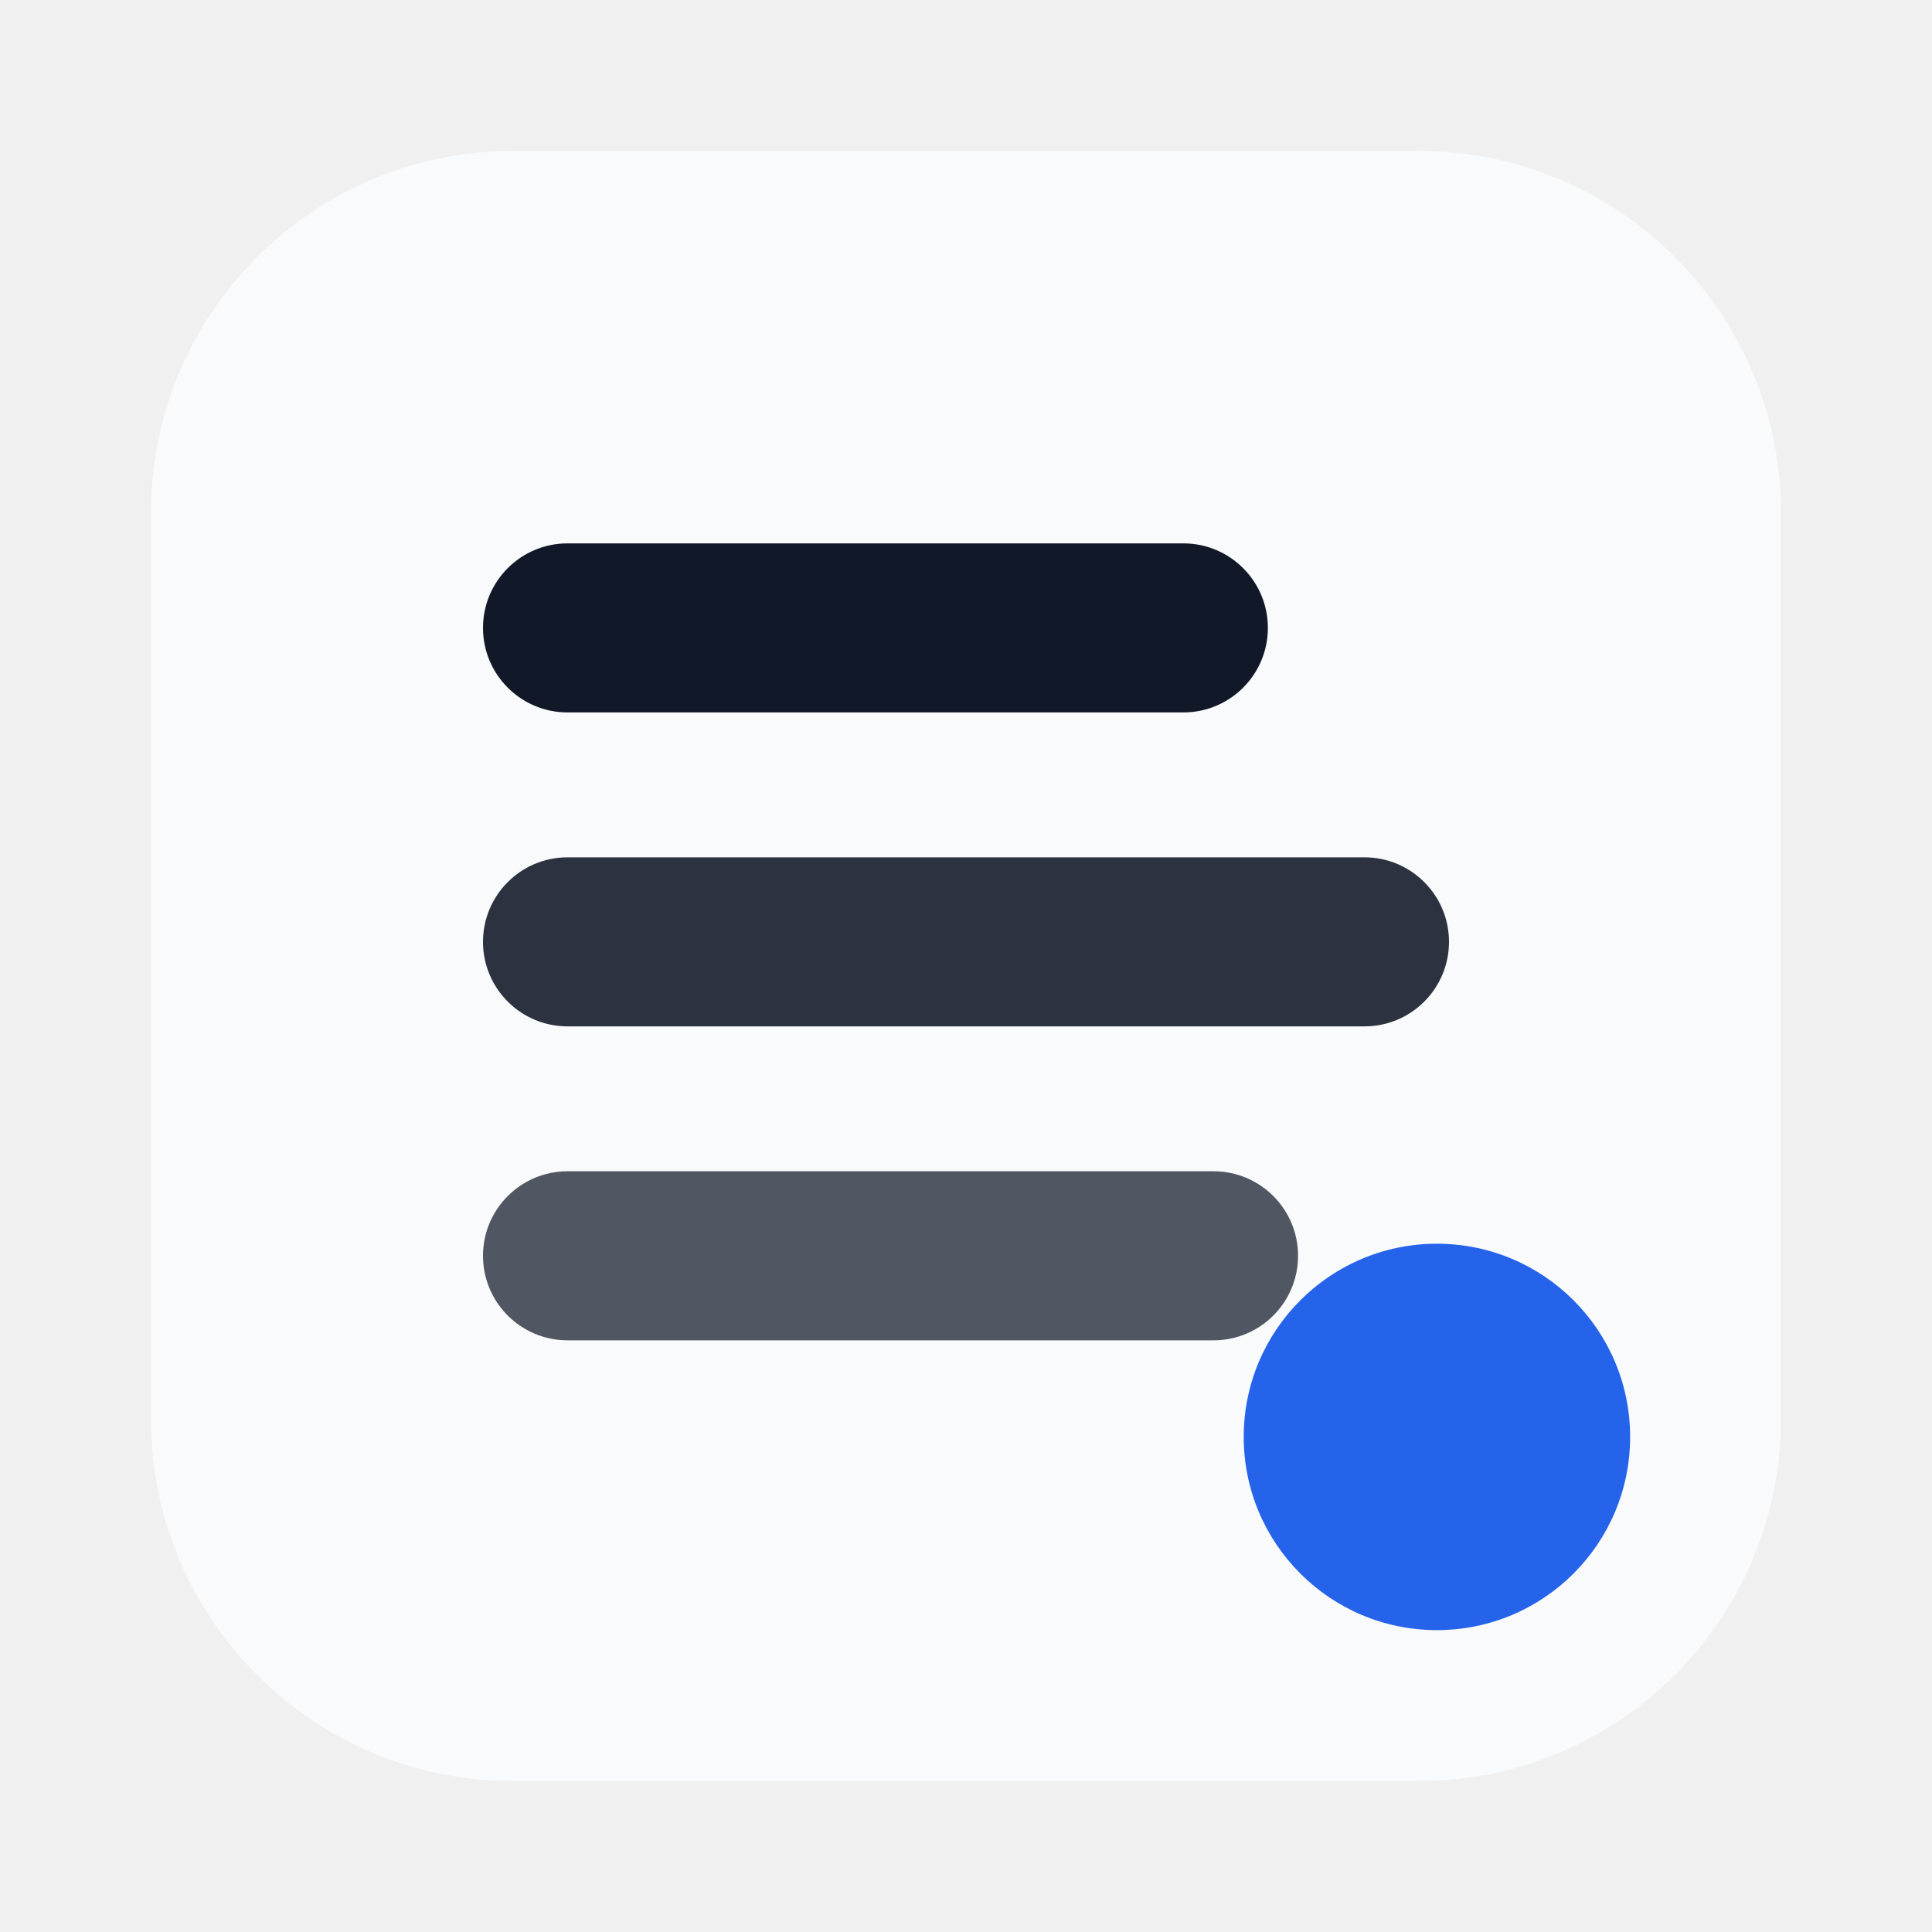
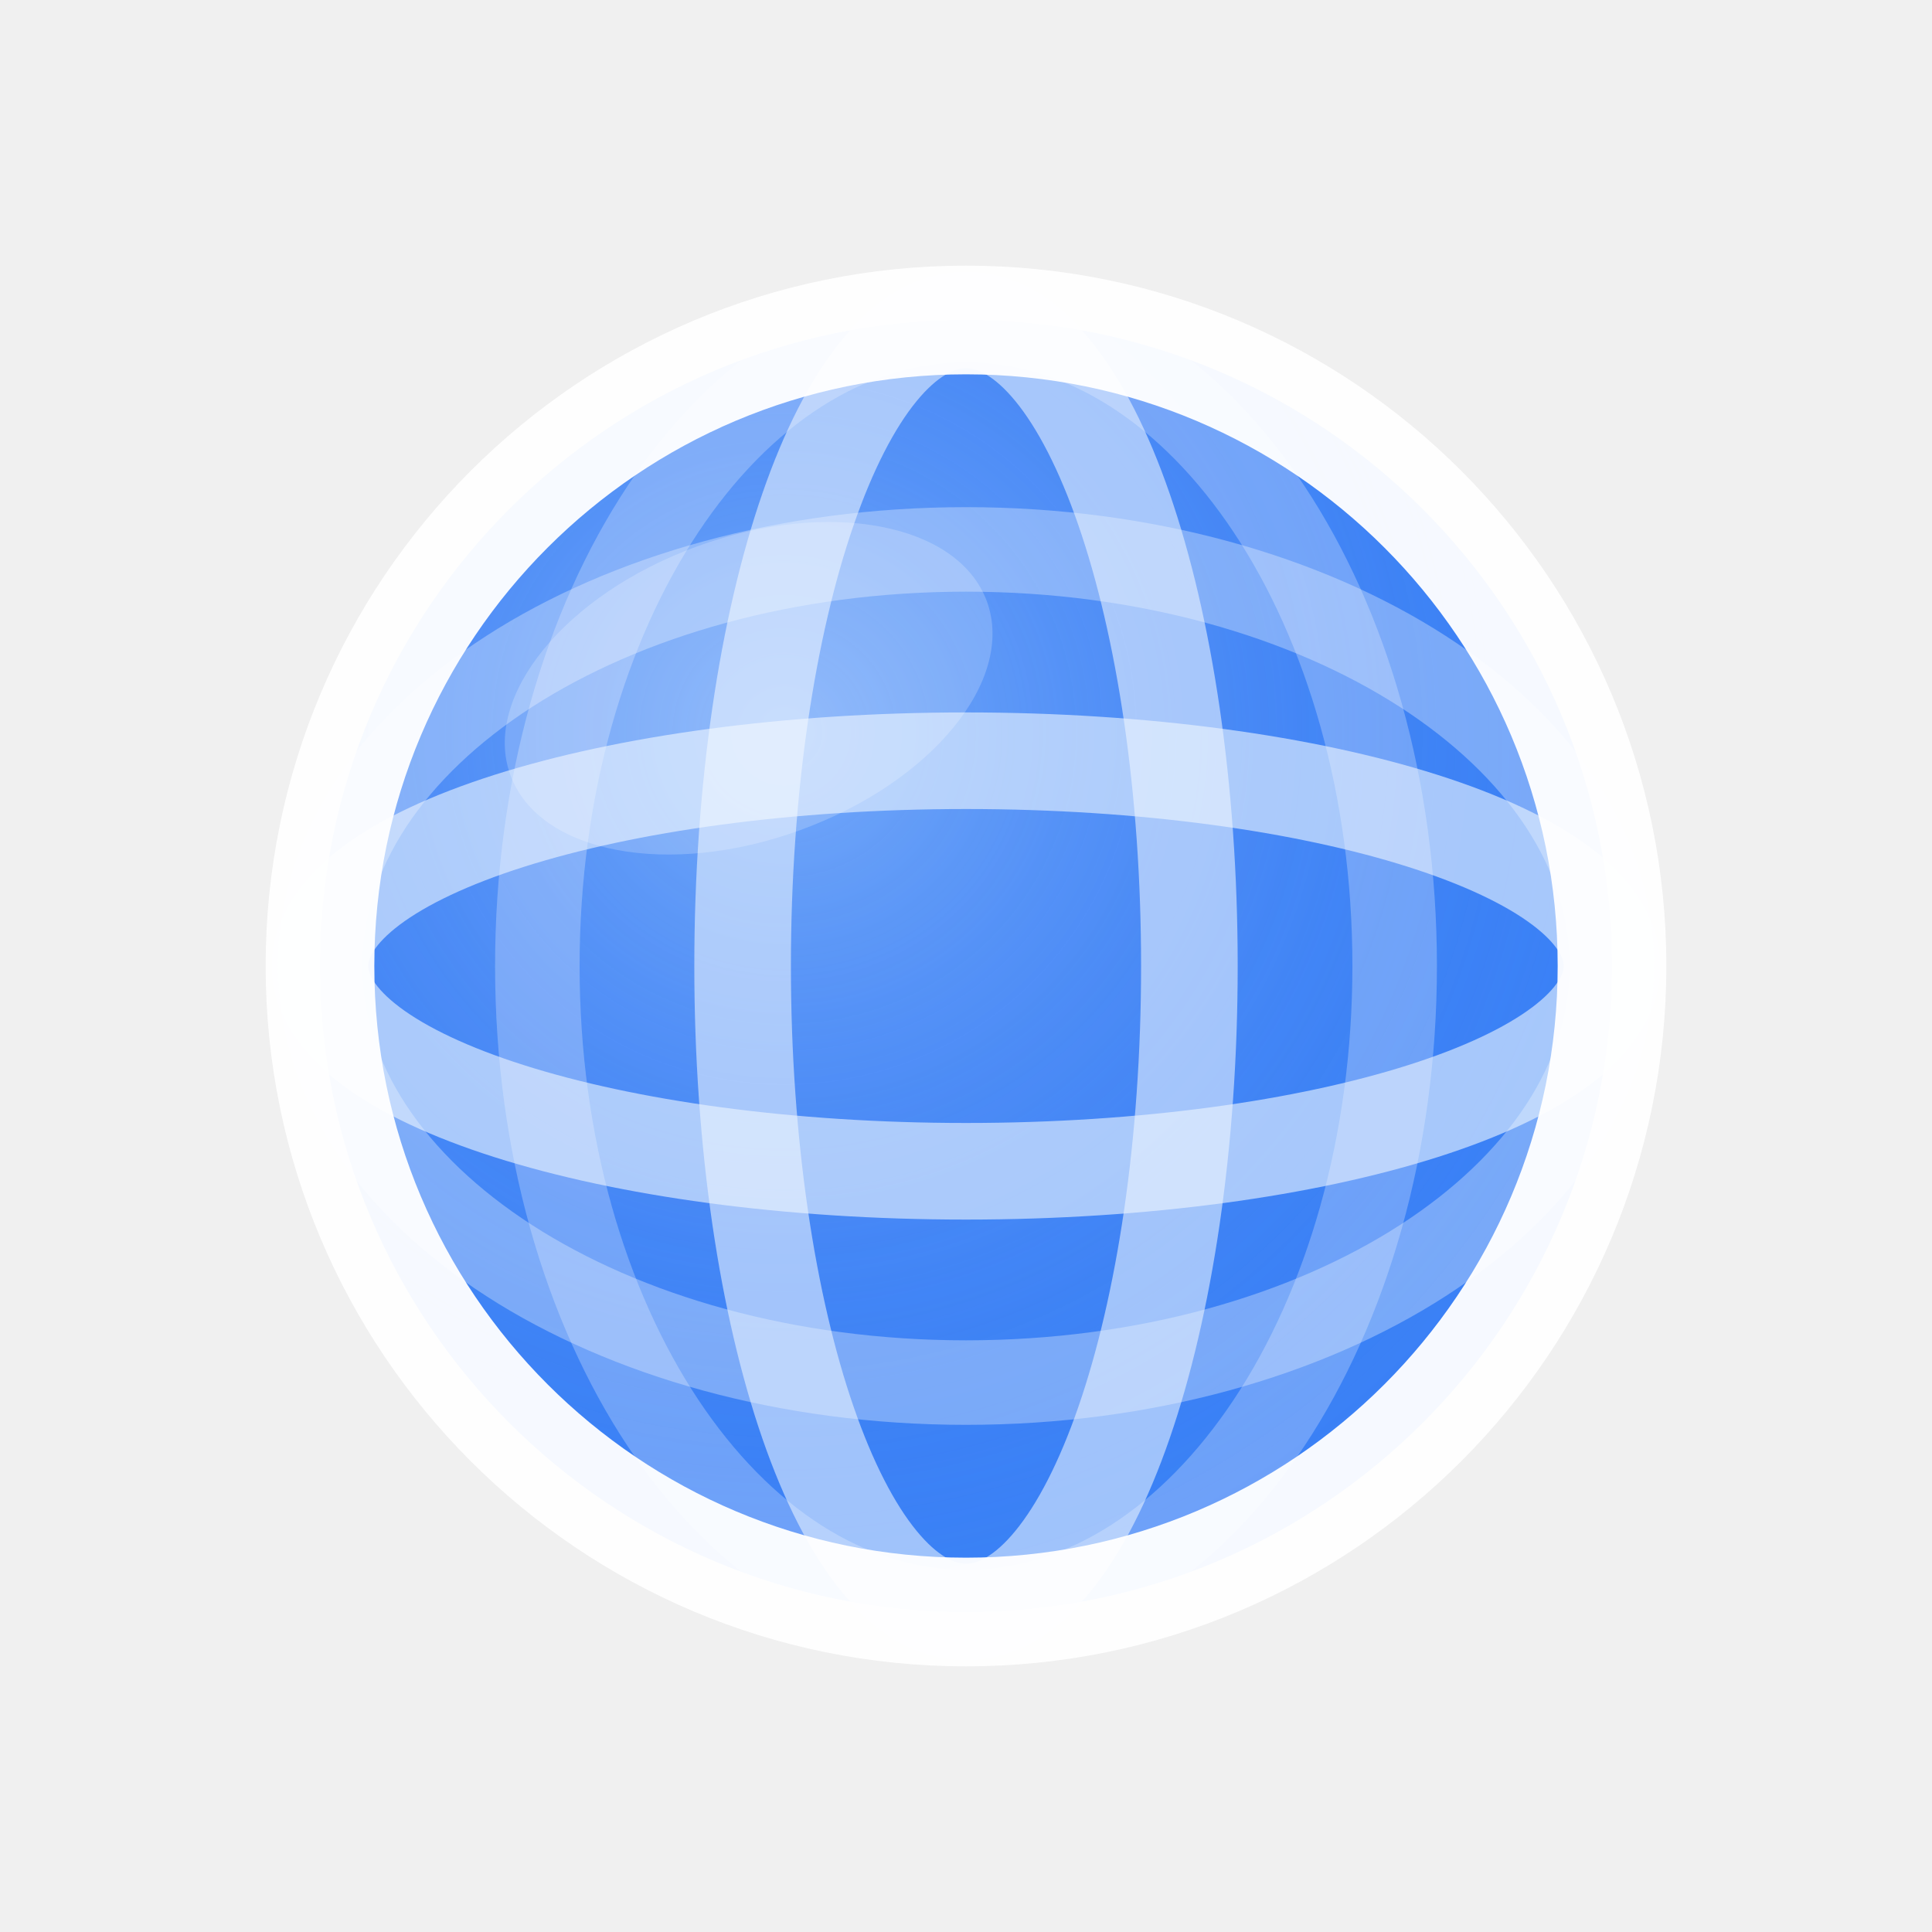
<svg xmlns="http://www.w3.org/2000/svg" width="16" height="16" viewBox="0 0 16 16">
-   <rect x="1.25" y="1.25" width="13.5" height="13.5" rx="3" fill="#f9fafb" />
-   <rect x="4" y="4.5" width="6.5" height="1.4" rx="0.7" fill="#111827" />
-   <rect x="4" y="7.1" width="8" height="1.4" rx="0.7" fill="#111827" opacity="0.88" />
-   <rect x="4" y="9.7" width="6.75" height="1.4" rx="0.7" fill="#111827" opacity="0.72" />
-   <circle cx="11.9" cy="11.9" r="1.6" fill="#2563eb" />
+   <circle cx="8" cy="8" r="5.35" fill="#3b82f6" />
+   <circle cx="8" cy="8" r="5.35" fill="url(#trayLightGlow)" opacity="0.82" />
+   <ellipse cx="8" cy="8" rx="5.35" ry="1.7" fill="none" stroke="#eff6ff" stroke-width="0.8" opacity="0.6" />
+   <ellipse cx="8" cy="8" rx="5.35" ry="3.45" fill="none" stroke="#eff6ff" stroke-width="0.7" opacity="0.34" />
+   <ellipse cx="8" cy="8" rx="1.85" ry="5.35" fill="none" stroke="#eff6ff" stroke-width="0.8" opacity="0.56" />
+   <ellipse cx="8" cy="8" rx="3.55" ry="5.35" fill="none" stroke="#eff6ff" stroke-width="0.7" opacity="0.28" />
+   <circle cx="8" cy="8" r="5.35" fill="none" stroke="#ffffff" stroke-width="0.9" opacity="0.95" />
+   <ellipse cx="6.2" cy="5.7" rx="2.1" ry="1.25" fill="#ffffff" opacity="0.2" transform="rotate(-20 6.2 5.7)" />
+   <defs>
+     <radialGradient id="trayLightGlow" cx="36%" cy="32%" r="72%">
+       <stop offset="0%" stop-color="#bfdbfe" stop-opacity="0.55" />
+       <stop offset="100%" stop-color="#2563eb" stop-opacity="0" />
+     </radialGradient>
+   </defs>
</svg>
